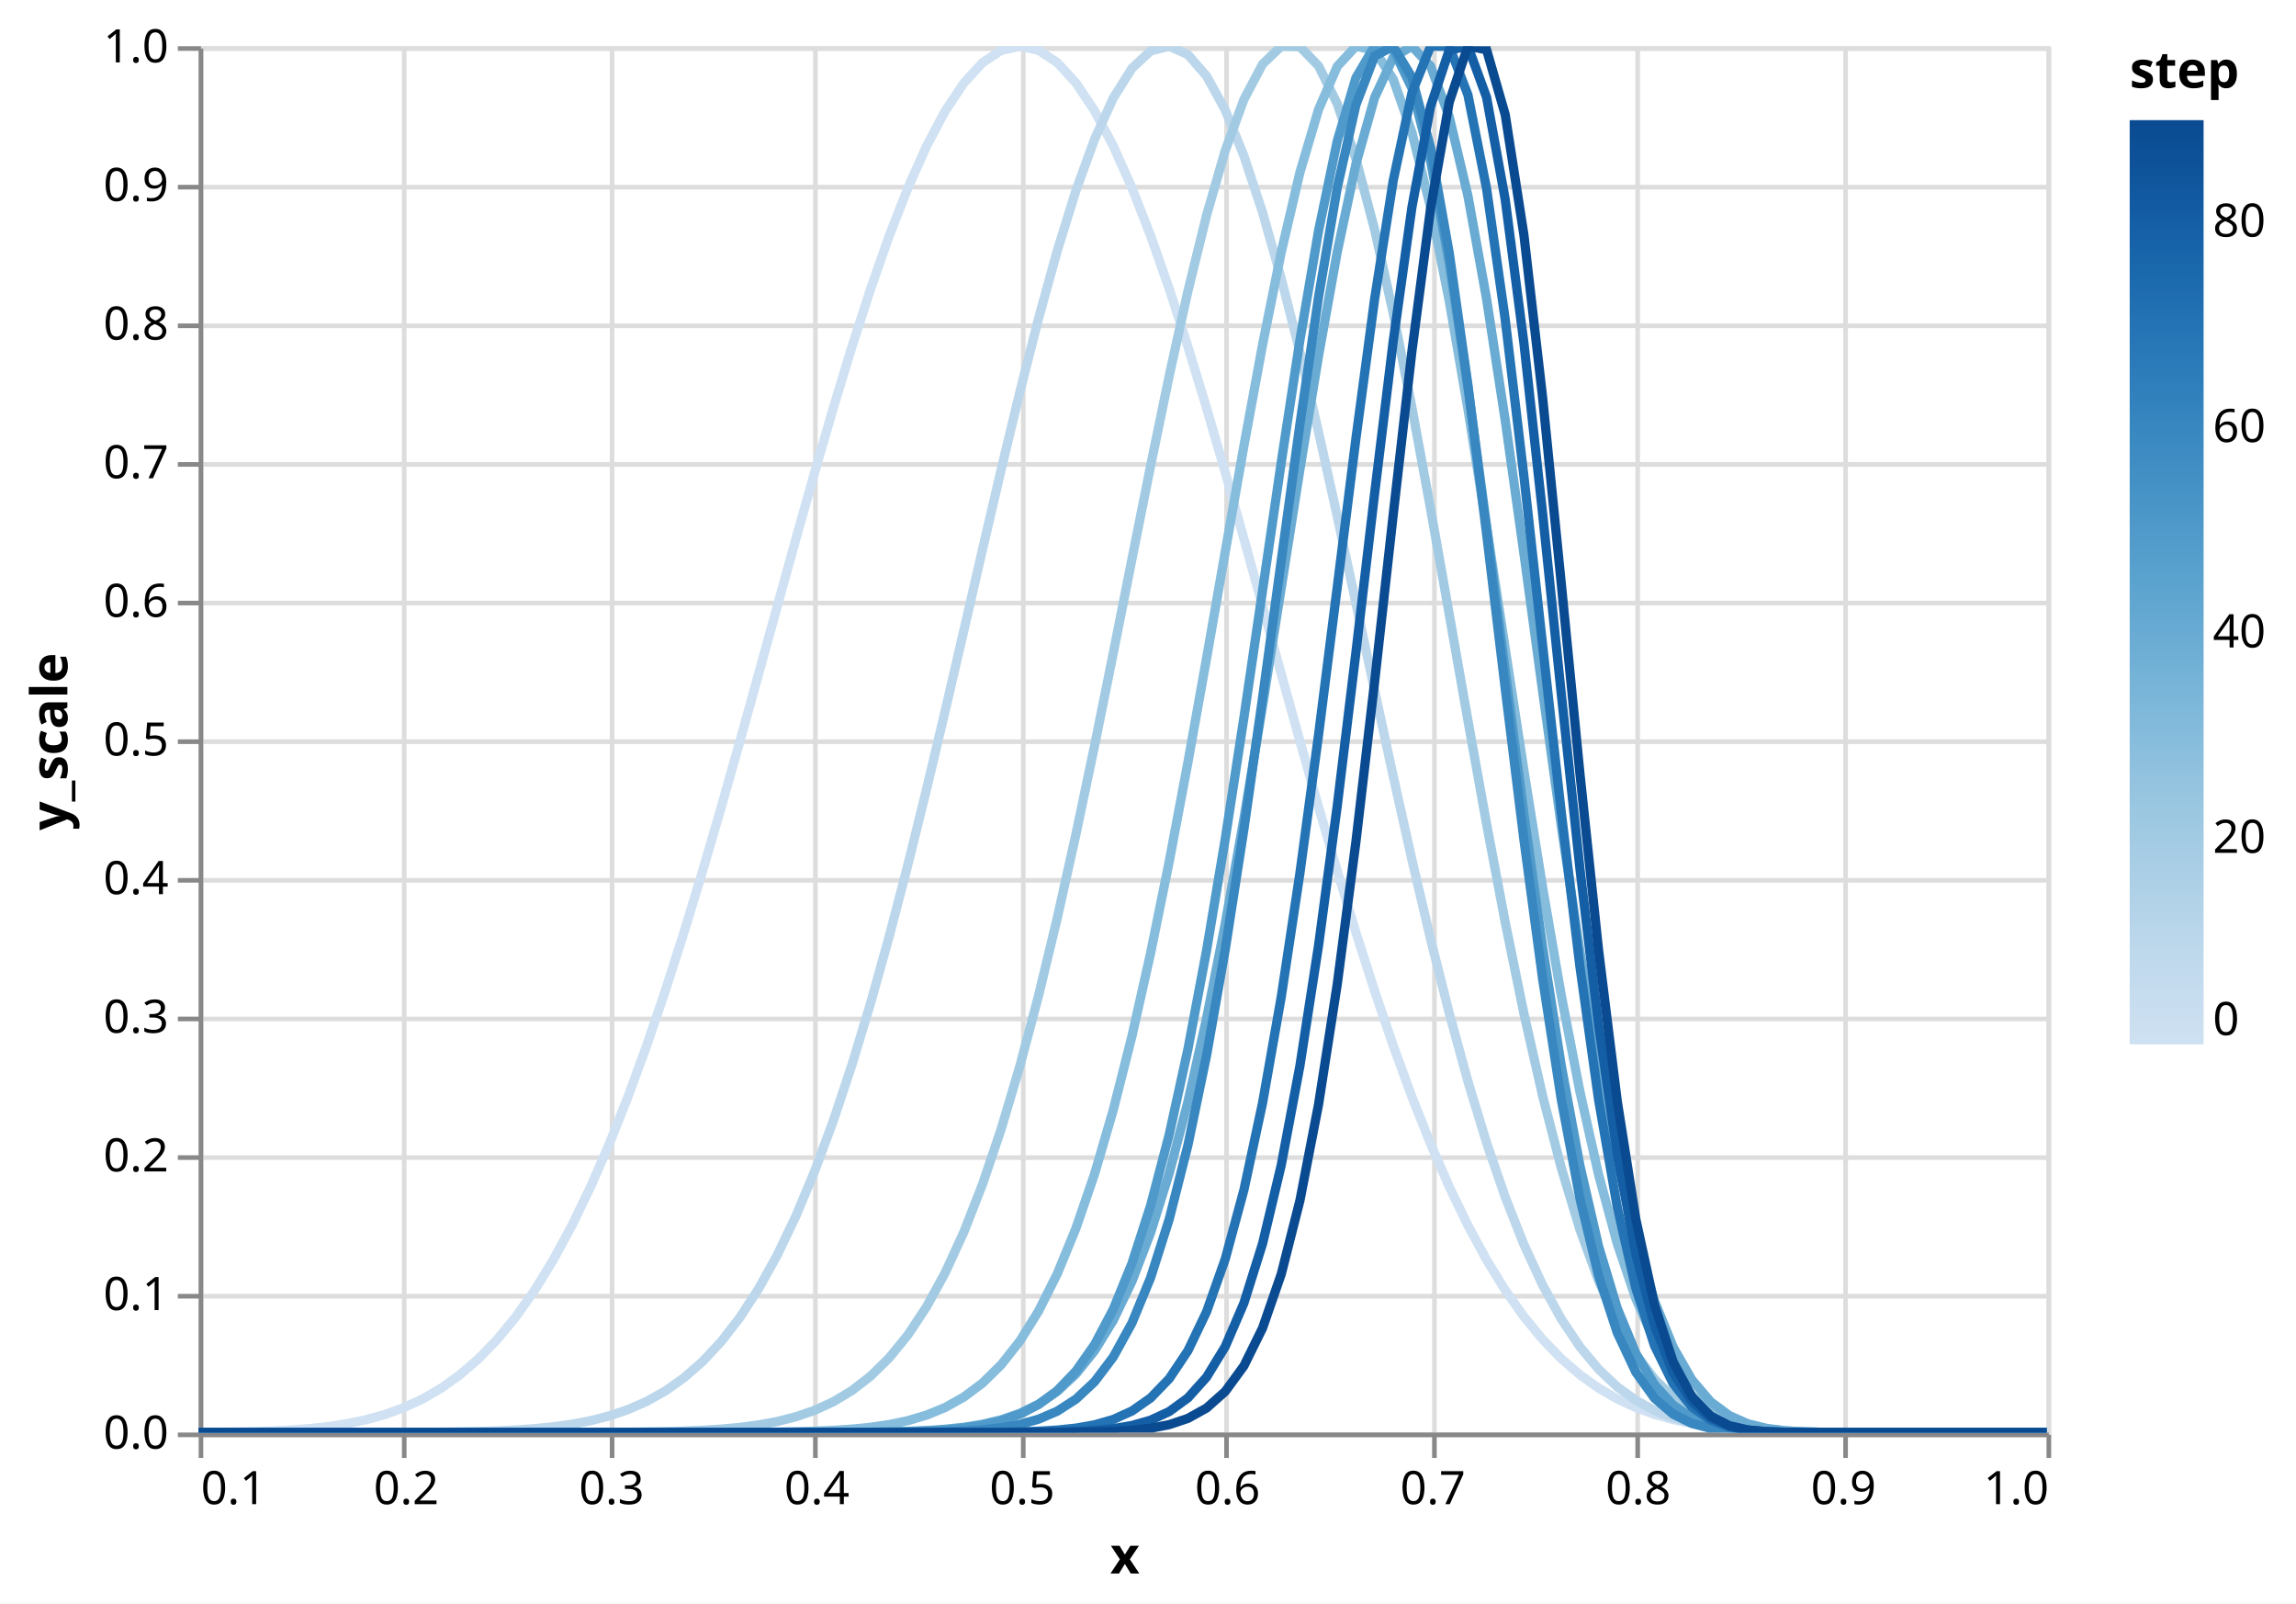
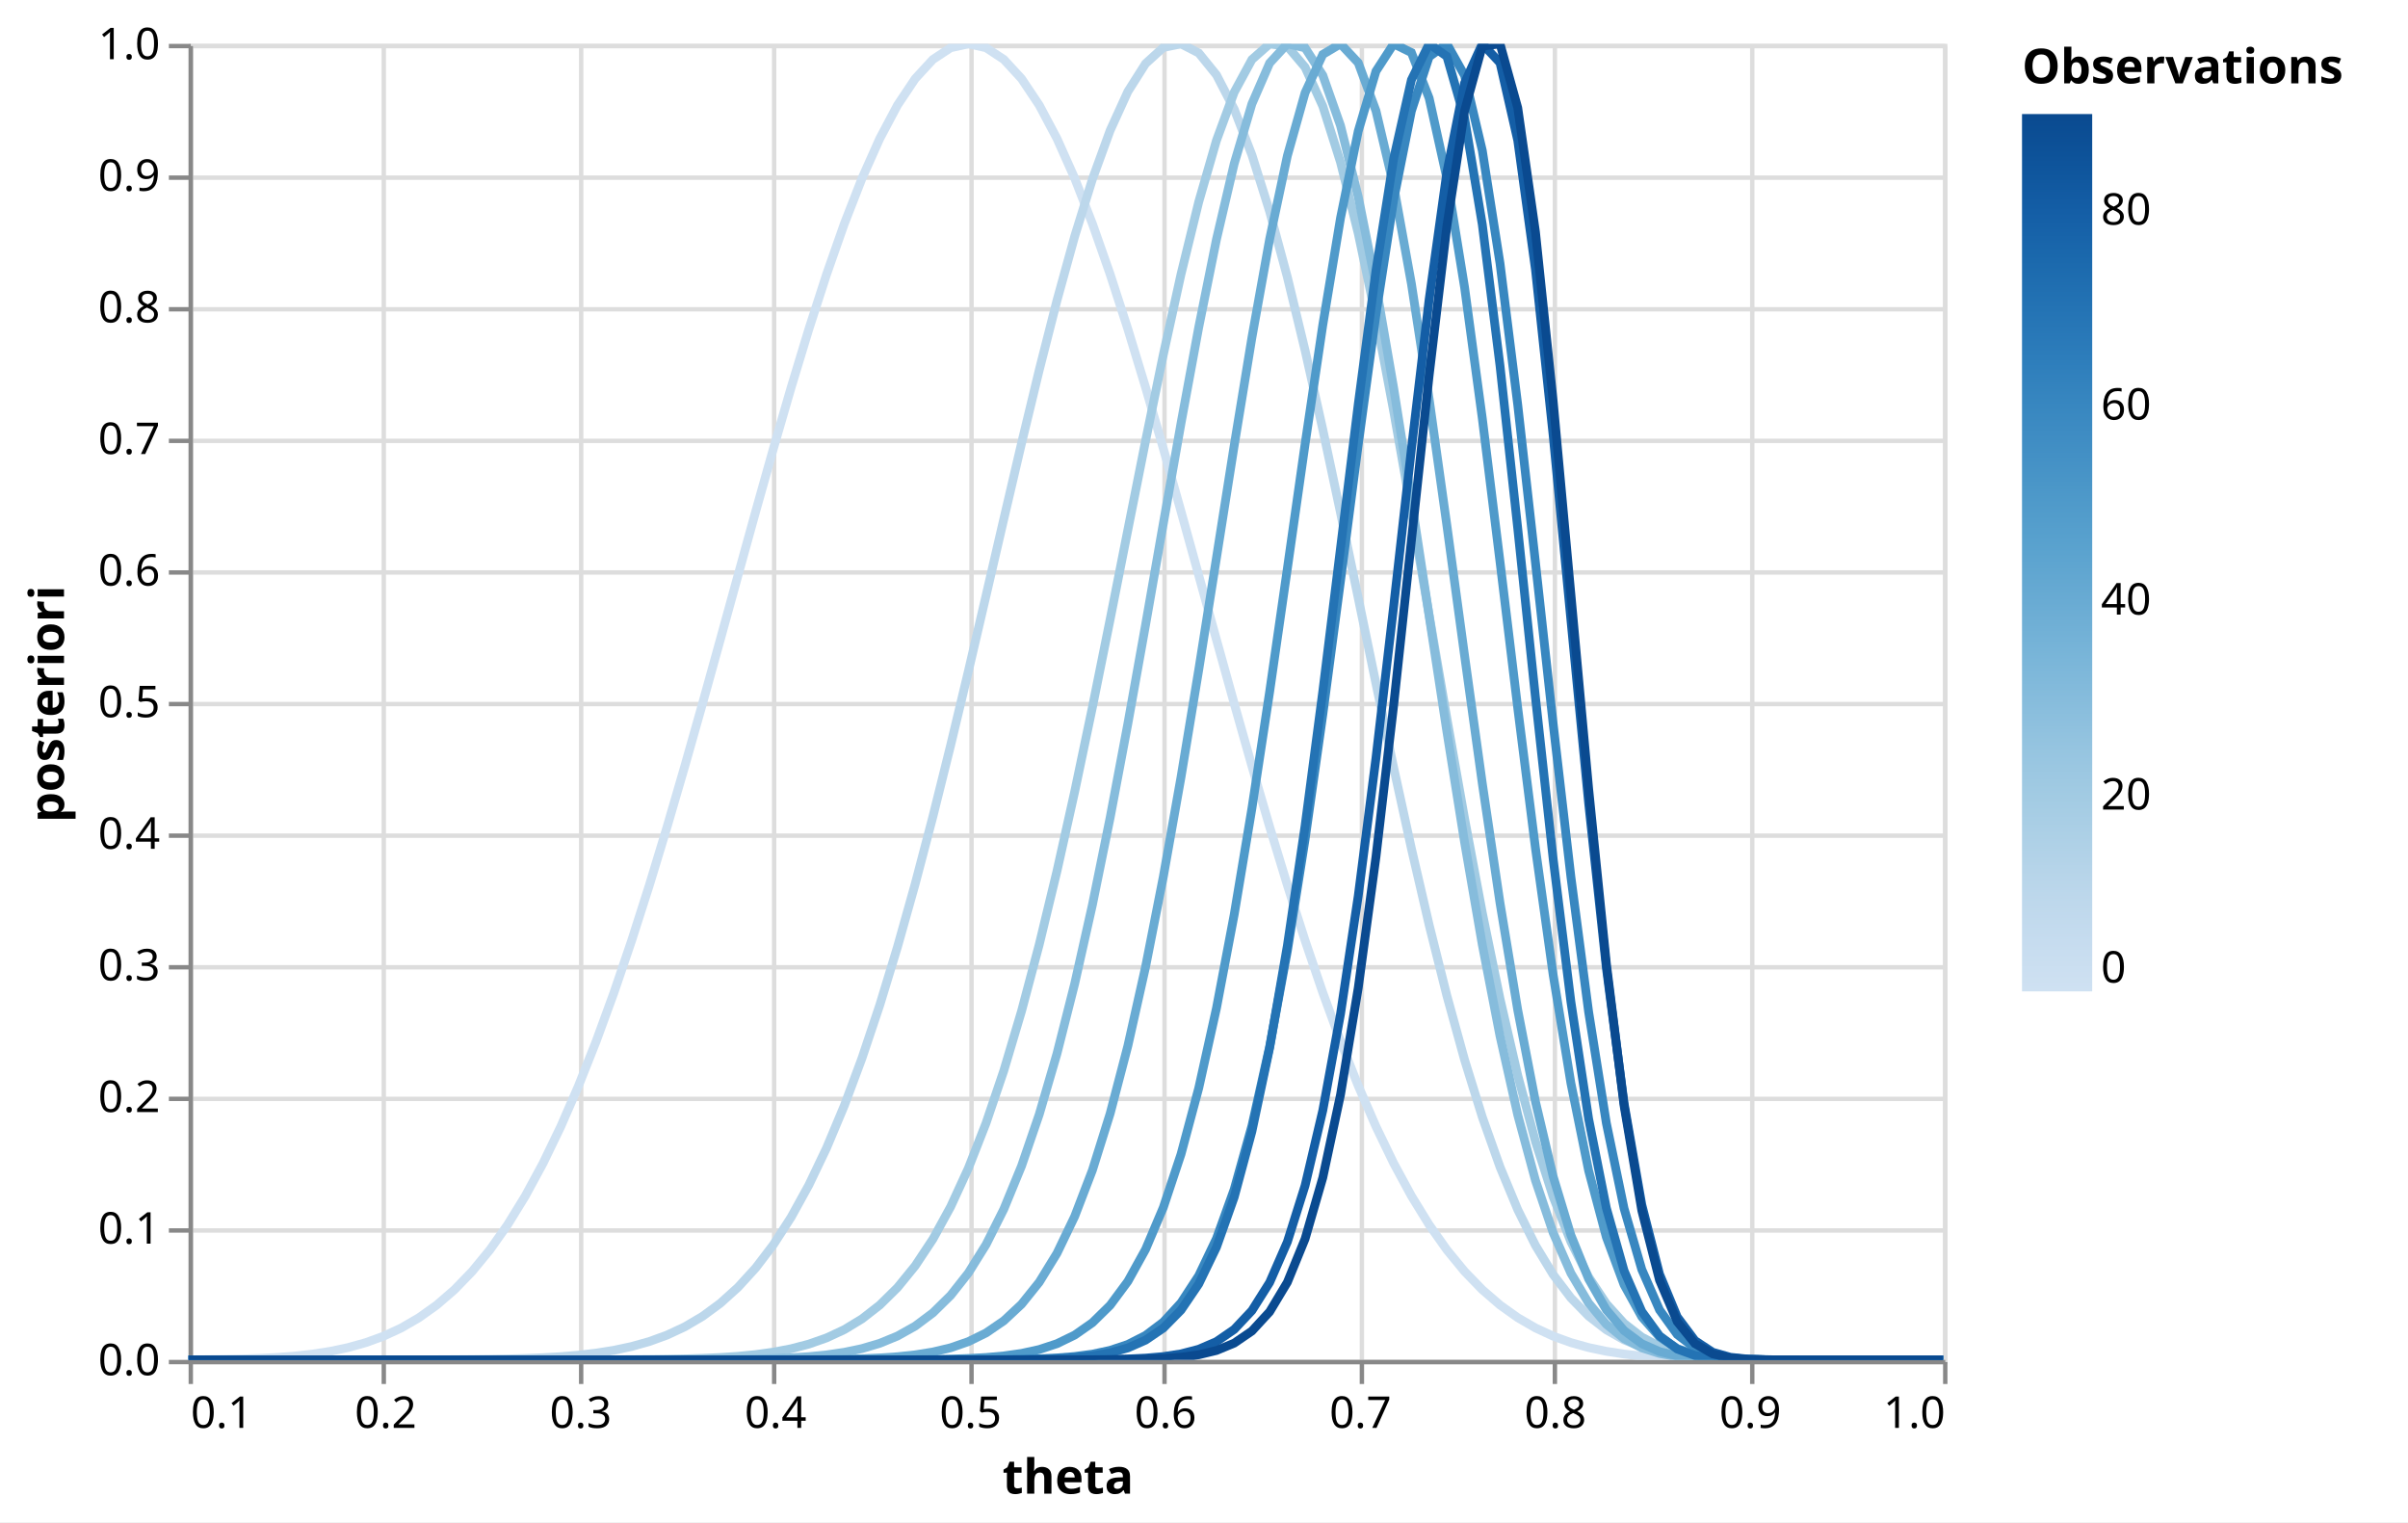
- <svg xmlns="http://www.w3.org/2000/svg" class="marks" width="497" height="347" viewBox="0 0 497 347" version="1.1">
-   <rect width="497" height="347" style="fill: white;" />
+ <svg xmlns="http://www.w3.org/2000/svg" class="marks" width="549" height="347" viewBox="0 0 549 347" version="1.1">
+   <rect width="549" height="347" style="fill: white;" />
  <defs>
    <linearGradient id="gradient_0" x1="0" x2="0" y1="1" y2="0">
      <stop offset="0" stop-color="rgb(207, 225, 242)" />
      <stop offset="0.056" stop-color="rgb(198, 220, 239)" />
      <stop offset="0.111" stop-color="rgb(188, 215, 235)" />
      <stop offset="0.167" stop-color="rgb(175, 209, 231)" />
      <stop offset="0.222" stop-color="rgb(162, 203, 227)" />
      <stop offset="0.278" stop-color="rgb(149, 196, 224)" />
      <stop offset="0.333" stop-color="rgb(134, 188, 220)" />
      <stop offset="0.389" stop-color="rgb(119, 180, 216)" />
      <stop offset="0.444" stop-color="rgb(105, 171, 211)" />
      <stop offset="0.5" stop-color="rgb(91, 163, 207)" />
      <stop offset="0.556" stop-color="rgb(79, 154, 202)" />
      <stop offset="0.611" stop-color="rgb(67, 144, 197)" />
      <stop offset="0.667" stop-color="rgb(56, 135, 192)" />
      <stop offset="0.722" stop-color="rgb(45, 125, 187)" />
      <stop offset="0.778" stop-color="rgb(36, 115, 180)" />
      <stop offset="0.833" stop-color="rgb(27, 105, 173)" />
      <stop offset="0.889" stop-color="rgb(20, 94, 166)" />
      <stop offset="0.944" stop-color="rgb(14, 84, 155)" />
      <stop offset="1" stop-color="rgb(10, 74, 144)" />
    </linearGradient>
    <clipPath id="clip1">
      <rect x="0" y="0" width="400" height="300" />
    </clipPath>
    <clipPath id="clip2">
      <rect x="0" y="0" width="400" height="300" />
    </clipPath>
    <clipPath id="clip3">
      <rect x="0" y="0" width="400" height="300" />
    </clipPath>
    <clipPath id="clip4">
      <rect x="0" y="0" width="400" height="300" />
    </clipPath>
    <clipPath id="clip5">
      <rect x="0" y="0" width="400" height="300" />
    </clipPath>
    <clipPath id="clip6">
      <rect x="0" y="0" width="400" height="300" />
    </clipPath>
    <clipPath id="clip7">
      <rect x="0" y="0" width="400" height="300" />
    </clipPath>
    <clipPath id="clip8">
      <rect x="0" y="0" width="400" height="300" />
    </clipPath>
    <clipPath id="clip9">
      <rect x="0" y="0" width="400" height="300" />
    </clipPath>
    <clipPath id="clip10">
      <rect x="0" y="0" width="400" height="300" />
    </clipPath>
  </defs>
  <g transform="translate(43,10)">
    <g class="mark-group role-frame root">
      <g transform="translate(0,0)">
        <path class="background" d="M0.5,0.5h400v300h-400Z" style="fill: none; stroke: #ddd;" />
        <g>
          <g class="mark-group role-axis">
            <g transform="translate(0.5,300.5)">
              <path class="background" d="M0,0h0v0h0Z" style="pointer-events: none; fill: none;" />
              <g>
                <g class="mark-rule role-axis-grid" style="pointer-events: none;">
                  <line transform="translate(0,-300)" x2="0" y2="300" style="fill: none; stroke: #ddd; stroke-width: 1; opacity: 1;" />
                  <line transform="translate(44,-300)" x2="0" y2="300" style="fill: none; stroke: #ddd; stroke-width: 1; opacity: 1;" />
                  <line transform="translate(89,-300)" x2="0" y2="300" style="fill: none; stroke: #ddd; stroke-width: 1; opacity: 1;" />
                  <line transform="translate(133,-300)" x2="0" y2="300" style="fill: none; stroke: #ddd; stroke-width: 1; opacity: 1;" />
                  <line transform="translate(178,-300)" x2="0" y2="300" style="fill: none; stroke: #ddd; stroke-width: 1; opacity: 1;" />
                  <line transform="translate(222,-300)" x2="0" y2="300" style="fill: none; stroke: #ddd; stroke-width: 1; opacity: 1;" />
                  <line transform="translate(267,-300)" x2="0" y2="300" style="fill: none; stroke: #ddd; stroke-width: 1; opacity: 1;" />
                  <line transform="translate(311,-300)" x2="0" y2="300" style="fill: none; stroke: #ddd; stroke-width: 1; opacity: 1;" />
                  <line transform="translate(356,-300)" x2="0" y2="300" style="fill: none; stroke: #ddd; stroke-width: 1; opacity: 1;" />
                  <line transform="translate(400,-300)" x2="0" y2="300" style="fill: none; stroke: #ddd; stroke-width: 1; opacity: 1;" />
                </g>
              </g>
              <path class="foreground" d="" style="pointer-events: none; display: none; fill: none;" />
            </g>
          </g>
          <g class="mark-group role-axis">
            <g transform="translate(0.5,0.5)">
              <path class="background" d="M0,0h0v0h0Z" style="pointer-events: none; fill: none;" />
              <g>
                <g class="mark-rule role-axis-grid" style="pointer-events: none;">
                  <line transform="translate(0,300)" x2="400" y2="0" style="fill: none; stroke: #ddd; stroke-width: 1; opacity: 1;" />
                  <line transform="translate(0,270)" x2="400" y2="0" style="fill: none; stroke: #ddd; stroke-width: 1; opacity: 1;" />
                  <line transform="translate(0,240)" x2="400" y2="0" style="fill: none; stroke: #ddd; stroke-width: 1; opacity: 1;" />
                  <line transform="translate(0,210)" x2="400" y2="0" style="fill: none; stroke: #ddd; stroke-width: 1; opacity: 1;" />
                  <line transform="translate(0,180)" x2="400" y2="0" style="fill: none; stroke: #ddd; stroke-width: 1; opacity: 1;" />
                  <line transform="translate(0,150)" x2="400" y2="0" style="fill: none; stroke: #ddd; stroke-width: 1; opacity: 1;" />
                  <line transform="translate(0,120)" x2="400" y2="0" style="fill: none; stroke: #ddd; stroke-width: 1; opacity: 1;" />
                  <line transform="translate(0,90)" x2="400" y2="0" style="fill: none; stroke: #ddd; stroke-width: 1; opacity: 1;" />
                  <line transform="translate(0,60)" x2="400" y2="0" style="fill: none; stroke: #ddd; stroke-width: 1; opacity: 1;" />
                  <line transform="translate(0,30)" x2="400" y2="0" style="fill: none; stroke: #ddd; stroke-width: 1; opacity: 1;" />
                  <line transform="translate(0,0)" x2="400" y2="0" style="fill: none; stroke: #ddd; stroke-width: 1; opacity: 1;" />
                </g>
              </g>
              <path class="foreground" d="" style="pointer-events: none; display: none; fill: none;" />
            </g>
          </g>
          <g class="mark-group role-axis">
            <g transform="translate(0.5,300.5)">
              <path class="background" d="M0,0h0v0h0Z" style="pointer-events: none; fill: none;" />
              <g>
                <g class="mark-rule role-axis-tick" style="pointer-events: none;">
                  <line transform="translate(0,0)" x2="0" y2="5" style="fill: none; stroke: #888; stroke-width: 1; opacity: 1;" />
                  <line transform="translate(44,0)" x2="0" y2="5" style="fill: none; stroke: #888; stroke-width: 1; opacity: 1;" />
                  <line transform="translate(89,0)" x2="0" y2="5" style="fill: none; stroke: #888; stroke-width: 1; opacity: 1;" />
                  <line transform="translate(133,0)" x2="0" y2="5" style="fill: none; stroke: #888; stroke-width: 1; opacity: 1;" />
                  <line transform="translate(178,0)" x2="0" y2="5" style="fill: none; stroke: #888; stroke-width: 1; opacity: 1;" />
                  <line transform="translate(222,0)" x2="0" y2="5" style="fill: none; stroke: #888; stroke-width: 1; opacity: 1;" />
                  <line transform="translate(267,0)" x2="0" y2="5" style="fill: none; stroke: #888; stroke-width: 1; opacity: 1;" />
                  <line transform="translate(311,0)" x2="0" y2="5" style="fill: none; stroke: #888; stroke-width: 1; opacity: 1;" />
                  <line transform="translate(356,0)" x2="0" y2="5" style="fill: none; stroke: #888; stroke-width: 1; opacity: 1;" />
                  <line transform="translate(400,0)" x2="0" y2="5" style="fill: none; stroke: #888; stroke-width: 1; opacity: 1;" />
                </g>
                <g class="mark-text role-axis-label" style="pointer-events: none;">
                  <text text-anchor="start" transform="translate(0,15)" style="font-family: sans-serif; font-size: 10px; fill: #000; opacity: 1;">0.1</text>
                  <text text-anchor="middle" transform="translate(44.44444,15)" style="font-family: sans-serif; font-size: 10px; fill: #000; opacity: 1;">0.2</text>
                  <text text-anchor="middle" transform="translate(88.88889,15)" style="font-family: sans-serif; font-size: 10px; fill: #000; opacity: 1;">0.3</text>
                  <text text-anchor="middle" transform="translate(133.3333,15)" style="font-family: sans-serif; font-size: 10px; fill: #000; opacity: 1;">0.4</text>
                  <text text-anchor="middle" transform="translate(177.7778,15)" style="font-family: sans-serif; font-size: 10px; fill: #000; opacity: 1;">0.5</text>
                  <text text-anchor="middle" transform="translate(222.2222,15)" style="font-family: sans-serif; font-size: 10px; fill: #000; opacity: 1;">0.6</text>
                  <text text-anchor="middle" transform="translate(266.6667,15)" style="font-family: sans-serif; font-size: 10px; fill: #000; opacity: 1;">0.7</text>
                  <text text-anchor="middle" transform="translate(311.1111,15)" style="font-family: sans-serif; font-size: 10px; fill: #000; opacity: 1;">0.8</text>
                  <text text-anchor="middle" transform="translate(355.5556,15)" style="font-family: sans-serif; font-size: 10px; fill: #000; opacity: 1;">0.9</text>
                  <text text-anchor="end" transform="translate(400,15)" style="font-family: sans-serif; font-size: 10px; fill: #000; opacity: 1;">1.0</text>
                </g>
                <g class="mark-rule role-axis-domain" style="pointer-events: none;">
                  <line transform="translate(0,0)" x2="400" y2="0" style="fill: none; stroke: #888; stroke-width: 1; opacity: 1;" />
                </g>
                <g class="mark-text role-axis-title" style="pointer-events: none;">
-                   <text text-anchor="middle" transform="translate(200,30)" style="font-family: sans-serif; font-size: 11px; font-weight: bold; fill: #000; opacity: 1;">x</text>
+                   <text text-anchor="middle" transform="translate(200,30)" style="font-family: sans-serif; font-size: 11px; font-weight: bold; fill: #000; opacity: 1;">theta</text>
                </g>
              </g>
              <path class="foreground" d="" style="pointer-events: none; display: none; fill: none;" />
            </g>
          </g>
          <g class="mark-group role-axis">
            <g transform="translate(0.5,0.5)">
              <path class="background" d="M0,0h0v0h0Z" style="pointer-events: none; fill: none;" />
              <g>
                <g class="mark-rule role-axis-tick" style="pointer-events: none;">
                  <line transform="translate(0,300)" x2="-5" y2="0" style="fill: none; stroke: #888; stroke-width: 1; opacity: 1;" />
                  <line transform="translate(0,270)" x2="-5" y2="0" style="fill: none; stroke: #888; stroke-width: 1; opacity: 1;" />
                  <line transform="translate(0,240)" x2="-5" y2="0" style="fill: none; stroke: #888; stroke-width: 1; opacity: 1;" />
                  <line transform="translate(0,210)" x2="-5" y2="0" style="fill: none; stroke: #888; stroke-width: 1; opacity: 1;" />
                  <line transform="translate(0,180)" x2="-5" y2="0" style="fill: none; stroke: #888; stroke-width: 1; opacity: 1;" />
                  <line transform="translate(0,150)" x2="-5" y2="0" style="fill: none; stroke: #888; stroke-width: 1; opacity: 1;" />
                  <line transform="translate(0,120)" x2="-5" y2="0" style="fill: none; stroke: #888; stroke-width: 1; opacity: 1;" />
                  <line transform="translate(0,90)" x2="-5" y2="0" style="fill: none; stroke: #888; stroke-width: 1; opacity: 1;" />
                  <line transform="translate(0,60)" x2="-5" y2="0" style="fill: none; stroke: #888; stroke-width: 1; opacity: 1;" />
                  <line transform="translate(0,30)" x2="-5" y2="0" style="fill: none; stroke: #888; stroke-width: 1; opacity: 1;" />
                  <line transform="translate(0,0)" x2="-5" y2="0" style="fill: none; stroke: #888; stroke-width: 1; opacity: 1;" />
                </g>
                <g class="mark-text role-axis-label" style="pointer-events: none;">
                  <text text-anchor="end" transform="translate(-7,303)" style="font-family: sans-serif; font-size: 10px; fill: #000; opacity: 1;">0.0</text>
                  <text text-anchor="end" transform="translate(-7,273)" style="font-family: sans-serif; font-size: 10px; fill: #000; opacity: 1;">0.1</text>
                  <text text-anchor="end" transform="translate(-7,243)" style="font-family: sans-serif; font-size: 10px; fill: #000; opacity: 1;">0.2</text>
                  <text text-anchor="end" transform="translate(-7,213)" style="font-family: sans-serif; font-size: 10px; fill: #000; opacity: 1;">0.3</text>
                  <text text-anchor="end" transform="translate(-7,183)" style="font-family: sans-serif; font-size: 10px; fill: #000; opacity: 1;">0.4</text>
                  <text text-anchor="end" transform="translate(-7,153)" style="font-family: sans-serif; font-size: 10px; fill: #000; opacity: 1;">0.5</text>
                  <text text-anchor="end" transform="translate(-7,123)" style="font-family: sans-serif; font-size: 10px; fill: #000; opacity: 1;">0.6</text>
                  <text text-anchor="end" transform="translate(-7,93)" style="font-family: sans-serif; font-size: 10px; fill: #000; opacity: 1;">0.7</text>
                  <text text-anchor="end" transform="translate(-7,63)" style="font-family: sans-serif; font-size: 10px; fill: #000; opacity: 1;">0.8</text>
                  <text text-anchor="end" transform="translate(-7,33)" style="font-family: sans-serif; font-size: 10px; fill: #000; opacity: 1;">0.9</text>
                  <text text-anchor="end" transform="translate(-7,3)" style="font-family: sans-serif; font-size: 10px; fill: #000; opacity: 1;">1.0</text>
                </g>
                <g class="mark-rule role-axis-domain" style="pointer-events: none;">
                  <line transform="translate(0,300)" x2="0" y2="-300" style="fill: none; stroke: #888; stroke-width: 1; opacity: 1;" />
                </g>
                <g class="mark-text role-axis-title" style="pointer-events: none;">
-                   <text text-anchor="middle" transform="translate(-26.91667,150) rotate(-90) translate(0,-2)" style="font-family: sans-serif; font-size: 11px; font-weight: bold; fill: #000; opacity: 1;">y_scale</text>
+                   <text text-anchor="middle" transform="translate(-26.90909,150) rotate(-90) translate(0,-2)" style="font-family: sans-serif; font-size: 11px; font-weight: bold; fill: #000; opacity: 1;">posteriori</text>
                </g>
              </g>
              <path class="foreground" d="" style="pointer-events: none; display: none; fill: none;" />
            </g>
          </g>
          <g class="mark-group role-scope pathgroup">
            <g transform="translate(0,0)">
              <path class="background" d="M0,0h400v300h-400Z" style="fill: none;" />
              <g>
                <g class="mark-line role-mark marks" clip-path="url(#clip1)">
                  <path d="M0,299.97L4.04,299.939L8.081,299.886L12.121,299.798L16.162,299.657L20.202,299.443L24.242,299.127L28.283,298.675L32.323,298.047L36.364,297.194L40.404,296.064L44.444,294.596L48.485,292.725L52.525,290.384L56.566,287.502L60.606,284.009L64.646,279.836L68.687,274.919L72.727,269.201L76.768,262.633L80.808,255.178L84.848,246.814L88.889,237.535L92.929,227.352L96.97,216.294L101.01,204.413L105.051,191.778L109.091,178.483L113.131,164.637L117.172,150.371L121.212,135.832L125.253,121.18L129.293,106.589L133.333,92.24L137.374,78.32L141.414,65.019L145.455,52.521L149.495,41.006L153.535,30.644L157.576,21.59L161.616,13.983L165.657,7.938L169.697,3.551L173.737,0.891L177.778,0L181.818,0.891L185.859,3.551L189.899,7.938L193.939,13.983L197.98,21.59L202.02,30.644L206.061,41.006L210.101,52.521L214.141,65.019L218.182,78.32L222.222,92.24L226.263,106.589L230.303,121.18L234.343,135.832L238.384,150.371L242.424,164.637L246.465,178.483L250.505,191.778L254.545,204.413L258.586,216.294L262.626,227.352L266.667,237.535L270.707,246.814L274.747,255.178L278.788,262.633L282.828,269.201L286.869,274.919L290.909,279.836L294.949,284.009L298.99,287.502L303.03,290.384L307.071,292.725L311.111,294.596L315.152,296.064L319.192,297.194L323.232,298.047L327.273,298.675L331.313,299.127L335.354,299.443L339.394,299.657L343.434,299.798L347.475,299.886L351.515,299.939L355.556,299.97L359.596,299.986L363.636,299.994L367.677,299.998L371.717,299.999L375.758,300L379.798,300L383.838,300L387.879,300L391.919,300L395.96,300L400,300" style="fill: none; stroke: rgb(207, 225, 242); stroke-width: 2;" />
                </g>
              </g>
              <path class="foreground" d="" style="display: none; fill: none;" />
            </g>
            <g transform="translate(0,0)">
              <path class="background" d="M0,0h400v300h-400Z" style="fill: none;" />
              <g>
                <g class="mark-line role-mark marks" clip-path="url(#clip2)">
-                   <path d="M0,300L4.04,300L8.081,300L12.121,300L16.162,300L20.202,300L24.242,299.999L28.283,299.998L32.323,299.996L36.364,299.992L40.404,299.985L44.444,299.973L48.485,299.952L52.525,299.917L56.566,299.861L60.606,299.774L64.646,299.643L68.687,299.447L72.727,299.163L76.768,298.76L80.808,298.198L84.848,297.429L88.889,296.397L92.929,295.035L96.97,293.265L101.01,291.003L105.051,288.153L109.091,284.618L113.131,280.292L117.172,275.075L121.212,268.866L125.253,261.577L129.293,253.13L133.333,243.471L137.374,232.569L141.414,220.424L145.455,207.071L149.495,192.587L153.535,177.088L157.576,160.738L161.616,143.741L165.657,126.345L169.697,108.834L173.737,91.525L177.778,74.756L181.818,58.881L185.859,44.256L189.899,31.227L193.939,20.12L197.98,11.226L202.02,4.792L206.061,1.008L210.101,0L214.141,1.825L218.182,6.464L222.222,13.824L226.263,23.741L230.303,35.983L234.343,50.259L238.384,66.231L242.424,83.525L246.465,101.746L250.505,120.492L254.545,139.367L258.586,157.998L262.626,176.045L266.667,193.213L270.707,209.257L274.747,223.99L278.788,237.282L282.828,249.063L286.869,259.317L290.909,268.076L294.949,275.416L298.99,281.444L303.03,286.291L307.071,290.102L311.111,293.029L315.152,295.221L319.192,296.818L323.232,297.948L327.273,298.722L331.313,299.235L335.354,299.561L339.394,299.761L343.434,299.876L347.475,299.94L351.515,299.973L355.556,299.989L359.596,299.996L363.636,299.999L367.677,300L371.717,300L375.758,300L379.798,300L383.838,300L387.879,300L391.919,300L395.96,300L400,300" style="fill: none; stroke: rgb(188, 215, 235); stroke-width: 2;" />
+                   <path d="M0,300L4.04,300L8.081,300L12.121,300L16.162,300L20.202,300L24.242,300L28.283,300L32.323,299.999L36.364,299.999L40.404,299.998L44.444,299.995L48.485,299.991L52.525,299.984L56.566,299.972L60.606,299.951L64.646,299.919L68.687,299.868L72.727,299.791L76.768,299.676L80.808,299.507L84.848,299.265L88.889,298.924L92.929,298.452L96.97,297.81L101.01,296.949L105.051,295.815L109.091,294.342L113.131,292.455L117.172,290.074L121.212,287.107L125.253,283.46L129.293,279.036L133.333,273.735L137.374,267.465L141.414,260.138L145.455,251.682L149.495,242.043L153.535,231.189L157.576,219.118L161.616,205.863L165.657,191.492L169.697,176.118L173.737,159.893L177.778,143.017L181.818,125.729L185.859,108.308L189.899,91.066L193.939,74.341L197.98,58.488L202.02,43.87L206.061,30.841L210.101,19.739L214.141,10.871L218.182,4.497L222.222,0.827L226.263,0L230.303,2.086L234.343,7.077L238.384,14.883L242.424,25.338L246.465,38.201L250.505,53.166L254.545,69.875L258.586,87.926L262.626,106.894L266.667,126.343L270.707,145.846L274.747,164.999L278.788,183.437L282.828,200.844L286.869,216.963L290.909,231.605L294.949,244.646L298.99,256.03L303.03,265.763L307.071,273.907L311.111,280.566L315.152,285.883L319.192,290.02L323.232,293.15L327.273,295.449L331.313,297.084L335.354,298.204L339.394,298.943L343.434,299.409L347.475,299.688L351.515,299.846L355.556,299.93L359.596,299.971L363.636,299.989L367.677,299.996L371.717,299.999L375.758,300L379.798,300L383.838,300L387.879,300L391.919,300L395.96,300L400,300" style="fill: none; stroke: rgb(188, 215, 235); stroke-width: 2;" />
                </g>
              </g>
              <path class="foreground" d="" style="display: none; fill: none;" />
            </g>
            <g transform="translate(0,0)">
              <path class="background" d="M0,0h400v300h-400Z" style="fill: none;" />
              <g>
                <g class="mark-line role-mark marks" clip-path="url(#clip3)">
-                   <path d="M0,300L4.04,300L8.081,300L12.121,300L16.162,300L20.202,300L24.242,300L28.283,300L32.323,300L36.364,300L40.404,300L44.444,300L48.485,300L52.525,300L56.566,300L60.606,300L64.646,299.999L68.687,299.998L72.727,299.996L76.768,299.993L80.808,299.987L84.848,299.976L88.889,299.958L92.929,299.929L96.97,299.881L101.01,299.807L105.051,299.692L109.091,299.518L113.131,299.261L117.172,298.887L121.212,298.354L125.253,297.607L129.293,296.58L133.333,295.189L137.374,293.337L141.414,290.912L145.455,287.785L149.495,283.818L153.535,278.861L157.576,272.763L161.616,265.376L165.657,256.565L169.697,246.218L173.737,234.257L177.778,220.649L181.818,205.421L185.859,188.666L189.899,170.554L193.939,151.338L197.98,131.353L202.02,111.014L206.061,90.807L210.101,71.276L214.141,52.999L218.182,36.57L222.222,22.565L226.263,11.515L230.303,3.876L234.343,0L238.384,0.11L242.424,4.285L246.465,12.446L250.505,24.36L254.545,39.645L258.586,57.79L262.626,78.18L266.667,100.133L270.707,122.932L274.747,145.871L278.788,168.288L282.828,189.597L286.869,209.319L290.909,227.099L294.949,242.707L298.99,256.048L303.03,267.138L307.071,276.099L311.111,283.124L315.152,288.46L319.192,292.379L323.232,295.155L327.273,297.045L331.313,298.28L335.354,299.048L339.394,299.503L343.434,299.757L347.475,299.889L351.515,299.954L355.556,299.983L359.596,299.994L363.636,299.998L367.677,300L371.717,300L375.758,300L379.798,300L383.838,300L387.879,300L391.919,300L395.96,300L400,300" style="fill: none; stroke: rgb(162, 203, 227); stroke-width: 2;" />
+                   <path d="M0,300L4.04,300L8.081,300L12.121,300L16.162,300L20.202,300L24.242,300L28.283,300L32.323,300L36.364,300L40.404,300L44.444,300L48.485,300L52.525,300L56.566,300L60.606,300L64.646,300L68.687,300L72.727,299.999L76.768,299.999L80.808,299.997L84.848,299.995L88.889,299.99L92.929,299.982L96.97,299.97L101.01,299.948L105.051,299.914L109.091,299.86L113.131,299.776L117.172,299.65L121.212,299.461L125.253,299.186L129.293,298.791L133.333,298.234L137.374,297.46L141.414,296.403L145.455,294.982L149.495,293.102L153.535,290.65L157.576,287.502L161.616,283.52L165.657,278.558L169.697,272.465L173.737,265.093L177.778,256.308L181.818,245.994L185.859,234.07L189.899,220.5L193.939,205.303L197.98,188.567L202.02,170.456L206.061,151.218L210.101,131.186L214.141,110.777L218.182,90.483L222.222,70.858L226.263,52.496L230.303,36.011L234.343,22.003L238.384,11.03L242.424,3.571L246.465,0L250.505,0.556L254.545,5.322L258.586,14.216L262.626,26.984L266.667,43.214L270.707,62.351L274.747,83.727L278.788,106.604L282.828,130.206L286.869,153.775L290.909,176.603L294.949,198.08L298.99,217.716L303.03,235.162L307.071,250.219L311.111,262.831L315.152,273.071L319.192,281.117L323.232,287.222L327.273,291.685L331.313,294.818L335.354,296.921L339.394,298.267L343.434,299.082L347.475,299.546L351.515,299.793L355.556,299.914L359.596,299.968L363.636,299.99L367.677,299.997L371.717,299.999L375.758,300L379.798,300L383.838,300L387.879,300L391.919,300L395.96,300L400,300" style="fill: none; stroke: rgb(162, 203, 227); stroke-width: 2;" />
                </g>
              </g>
              <path class="foreground" d="" style="display: none; fill: none;" />
            </g>
            <g transform="translate(0,0)">
              <path class="background" d="M0,0h400v300h-400Z" style="fill: none;" />
              <g>
                <g class="mark-line role-mark marks" clip-path="url(#clip4)">
                  <path d="M0,300L4.04,300L8.081,300L12.121,300L16.162,300L20.202,300L24.242,300L28.283,300L32.323,300L36.364,300L40.404,300L44.444,300L48.485,300L52.525,300L56.566,300L60.606,300L64.646,300L68.687,300L72.727,300L76.768,300L80.808,300L84.848,300L88.889,300L92.929,299.999L96.97,299.999L101.01,299.997L105.051,299.994L109.091,299.989L113.131,299.98L117.172,299.965L121.212,299.938L125.253,299.894L129.293,299.823L133.333,299.71L137.374,299.533L141.414,299.264L145.455,298.862L149.495,298.272L153.535,297.423L157.576,296.224L161.616,294.562L165.657,292.3L169.697,289.275L173.737,285.305L177.778,280.186L181.818,273.705L185.859,265.646L189.899,255.811L193.939,244.031L197.98,230.189L202.02,214.246L206.061,196.258L210.101,176.398L214.141,154.974L218.182,132.433L222.222,109.361L226.263,86.474L230.303,64.584L234.343,44.568L238.384,27.316L242.424,13.673L246.465,4.376L250.505,0L254.545,0.899L258.586,7.173L262.626,18.642L266.667,34.852L270.707,55.1L274.747,78.478L278.788,103.943L282.828,130.39L286.869,156.737L290.909,182L294.949,205.36L298.99,226.208L303.03,244.167L307.071,259.091L311.111,271.042L315.152,280.251L319.192,287.064L323.232,291.891L327.273,295.157L331.313,297.257L335.354,298.536L339.394,299.269L343.434,299.661L347.475,299.856L351.515,299.944L355.556,299.981L359.596,299.994L363.636,299.999L367.677,300L371.717,300L375.758,300L379.798,300L383.838,300L387.879,300L391.919,300L395.96,300L400,300" style="fill: none; stroke: rgb(134, 188, 220); stroke-width: 2;" />
                </g>
              </g>
              <path class="foreground" d="" style="display: none; fill: none;" />
            </g>
            <g transform="translate(0,0)">
              <path class="background" d="M0,0h400v300h-400Z" style="fill: none;" />
              <g>
                <g class="mark-line role-mark marks" clip-path="url(#clip5)">
                  <path d="M0,300L4.04,300L8.081,300L12.121,300L16.162,300L20.202,300L24.242,300L28.283,300L32.323,300L36.364,300L40.404,300L44.444,300L48.485,300L52.525,300L56.566,300L60.606,300L64.646,300L68.687,300L72.727,300L76.768,300L80.808,300L84.848,300L88.889,300L92.929,300L96.97,300L101.01,300L105.051,300L109.091,300L113.131,300L117.172,299.999L121.212,299.998L125.253,299.996L129.293,299.992L133.333,299.985L137.374,299.973L141.414,299.95L145.455,299.911L149.495,299.845L153.535,299.736L157.576,299.56L161.616,299.282L165.657,298.852L169.697,298.202L173.737,297.239L177.778,295.841L181.818,293.854L185.859,291.089L189.899,287.319L193.939,282.287L197.98,275.708L202.02,267.29L206.061,256.752L210.101,243.851L214.141,228.419L218.182,210.398L222.222,189.881L226.263,167.144L230.303,142.674L234.343,117.177L238.384,91.571L242.424,66.947L246.465,44.517L250.505,25.525L254.545,11.151L258.586,2.4L262.626,0L266.667,4.31L270.707,15.265L274.747,32.36L278.788,54.677L282.828,80.961L286.869,109.736L290.909,139.443L294.949,168.584L298.99,195.856L303.03,220.256L307.071,241.139L311.111,258.229L315.152,271.588L319.192,281.541L323.232,288.593L327.273,293.326L331.313,296.324L335.354,298.107L339.394,299.095L343.434,299.603L347.475,299.842L351.515,299.943L355.556,299.982L359.596,299.995L363.636,299.999L367.677,300L371.717,300L375.758,300L379.798,300L383.838,300L387.879,300L391.919,300L395.96,300L400,300" style="fill: none; stroke: rgb(105, 171, 211); stroke-width: 2;" />
                </g>
              </g>
              <path class="foreground" d="" style="display: none; fill: none;" />
            </g>
            <g transform="translate(0,0)">
              <path class="background" d="M0,0h400v300h-400Z" style="fill: none;" />
              <g>
                <g class="mark-line role-mark marks" clip-path="url(#clip6)">
-                   <path d="M0,300L4.04,300L8.081,300L12.121,300L16.162,300L20.202,300L24.242,300L28.283,300L32.323,300L36.364,300L40.404,300L44.444,300L48.485,300L52.525,300L56.566,300L60.606,300L64.646,300L68.687,300L72.727,300L76.768,300L80.808,300L84.848,300L88.889,300L92.929,300L96.97,300L101.01,300L105.051,300L109.091,300L113.131,300L117.172,300L121.212,299.999L125.253,299.998L129.293,299.996L133.333,299.992L137.374,299.985L141.414,299.97L145.455,299.943L149.495,299.894L153.535,299.809L157.576,299.664L161.616,299.424L165.657,299.033L169.697,298.416L173.737,297.465L177.778,296.033L181.818,293.931L185.859,290.919L189.899,286.709L193.939,280.965L197.98,273.325L202.02,263.416L206.061,250.894L210.101,235.49L214.141,217.061L218.182,195.649L222.222,171.534L226.263,145.277L230.303,117.736L234.343,90.053L238.384,63.606L242.424,39.917L246.465,20.526L250.505,6.845L254.545,0L258.586,0.689L262.626,9.083L266.667,24.775L270.707,46.803L274.747,73.739L278.788,103.838L282.828,135.232L286.869,166.118L290.909,194.949L294.949,220.555L298.99,242.223L303.03,259.693L307.071,273.103L311.111,282.888L315.152,289.659L319.192,294.09L323.232,296.821L327.273,298.4L331.313,299.252L335.354,299.678L339.394,299.873L343.434,299.955L347.475,299.986L351.515,299.996L355.556,299.999L359.596,300L363.636,300L367.677,300L371.717,300L375.758,300L379.798,300L383.838,300L387.879,300L391.919,300L395.96,300L400,300" style="fill: none; stroke: rgb(79, 154, 202); stroke-width: 2;" />
+                   <path d="M0,300L4.04,300L8.081,300L12.121,300L16.162,300L20.202,300L24.242,300L28.283,300L32.323,300L36.364,300L40.404,300L44.444,300L48.485,300L52.525,300L56.566,300L60.606,300L64.646,300L68.687,300L72.727,300L76.768,300L80.808,300L84.848,300L88.889,300L92.929,300L96.97,300L101.01,300L105.051,300L109.091,300L113.131,300L117.172,300L121.212,300L125.253,300L129.293,300L133.333,300L137.374,300L141.414,299.999L145.455,299.998L149.495,299.996L153.535,299.992L157.576,299.984L161.616,299.97L165.657,299.944L169.697,299.898L173.737,299.818L177.778,299.682L181.818,299.458L185.859,299.095L189.899,298.522L193.939,297.639L197.98,296.307L202.02,294.345L206.061,291.522L210.101,287.553L214.141,282.105L218.182,274.805L222.222,265.264L226.263,253.109L230.303,238.028L234.343,219.828L238.384,198.5L242.424,174.279L246.465,147.699L250.505,119.626L254.545,91.251L258.586,64.052L262.626,39.692L266.667,19.888L270.707,6.23L274.747,0L278.788,1.987L282.828,12.36L286.869,30.597L290.909,55.511L294.949,85.365L298.99,118.068L303.03,151.42L307.071,183.374L311.111,212.259L315.152,236.934L319.192,256.851L323.232,272.019L327.273,282.888L331.313,290.189L335.354,294.763L339.394,297.419L343.434,298.838L347.475,299.528L351.515,299.829L355.556,299.946L359.596,299.986L363.636,299.997L367.677,299.999L371.717,300L375.758,300L379.798,300L383.838,300L387.879,300L391.919,300L395.96,300L400,300" style="fill: none; stroke: rgb(79, 154, 202); stroke-width: 2;" />
                </g>
              </g>
              <path class="foreground" d="" style="display: none; fill: none;" />
            </g>
            <g transform="translate(0,0)">
              <path class="background" d="M0,0h400v300h-400Z" style="fill: none;" />
              <g>
                <g class="mark-line role-mark marks" clip-path="url(#clip7)">
-                   <path d="M0,300L4.04,300L8.081,300L12.121,300L16.162,300L20.202,300L24.242,300L28.283,300L32.323,300L36.364,300L40.404,300L44.444,300L48.485,300L52.525,300L56.566,300L60.606,300L64.646,300L68.687,300L72.727,300L76.768,300L80.808,300L84.848,300L88.889,300L92.929,300L96.97,300L101.01,300L105.051,300L109.091,300L113.131,300L117.172,300L121.212,300L125.253,300L129.293,299.999L133.333,299.999L137.374,299.997L141.414,299.994L145.455,299.987L149.495,299.974L153.535,299.949L157.576,299.901L161.616,299.814L165.657,299.66L169.697,299.397L173.737,298.956L177.778,298.24L181.818,297.109L185.859,295.372L189.899,292.773L193.939,288.995L197.98,283.653L202.02,276.31L206.061,266.506L210.101,253.797L214.141,237.819L218.182,218.362L222.222,195.451L226.263,169.428L230.303,141.007L234.343,111.3L238.384,81.793L242.424,54.257L246.465,30.608L250.505,12.705L254.545,2.137L258.586,0L262.626,6.731L266.667,22.009L270.707,44.767L274.747,73.3L278.788,105.476L282.828,138.999L286.869,171.691L290.909,201.733L294.949,227.838L298.99,249.315L303.03,266.047L307.071,278.378L311.111,286.959L315.152,292.581L319.192,296.039L323.232,298.027L327.273,299.089L331.313,299.613L335.354,299.85L339.394,299.948L343.434,299.984L347.475,299.996L351.515,299.999L355.556,300L359.596,300L363.636,300L367.677,300L371.717,300L375.758,300L379.798,300L383.838,300L387.879,300L391.919,300L395.96,300L400,300" style="fill: none; stroke: rgb(56, 135, 192); stroke-width: 2;" />
+                   <path d="M0,300L4.04,300L8.081,300L12.121,300L16.162,300L20.202,300L24.242,300L28.283,300L32.323,300L36.364,300L40.404,300L44.444,300L48.485,300L52.525,300L56.566,300L60.606,300L64.646,300L68.687,300L72.727,300L76.768,300L80.808,300L84.848,300L88.889,300L92.929,300L96.97,300L101.01,300L105.051,300L109.091,300L113.131,300L117.172,300L121.212,300L125.253,300L129.293,300L133.333,300L137.374,300L141.414,300L145.455,300L149.495,300L153.535,300L157.576,300L161.616,299.999L165.657,299.998L169.697,299.995L173.737,299.991L177.778,299.981L181.818,299.962L185.859,299.928L189.899,299.865L193.939,299.752L197.98,299.559L202.02,299.231L206.061,298.693L210.101,297.83L214.141,296.482L218.182,294.428L222.222,291.383L226.263,286.984L230.303,280.802L234.343,272.351L238.384,261.127L242.424,246.662L246.465,228.597L250.505,206.778L254.545,181.356L258.586,152.88L262.626,122.367L266.667,91.312L270.707,61.634L274.747,35.539L278.788,15.291L282.828,2.937L286.869,0L290.909,7.206L294.949,24.309L298.99,50.049L303.03,82.283L307.071,118.268L311.111,155.054L315.152,189.906L319.192,220.673L323.232,246.02L327.273,265.493L331.313,279.406L335.354,288.609L339.394,294.212L343.434,297.327L347.475,298.892L351.515,299.595L355.556,299.872L359.596,299.966L363.636,299.993L367.677,299.999L371.717,300L375.758,300L379.798,300L383.838,300L387.879,300L391.919,300L395.96,300L400,300" style="fill: none; stroke: rgb(56, 135, 192); stroke-width: 2;" />
                </g>
              </g>
              <path class="foreground" d="" style="display: none; fill: none;" />
            </g>
            <g transform="translate(0,0)">
              <path class="background" d="M0,0h400v300h-400Z" style="fill: none;" />
              <g>
                <g class="mark-line role-mark marks" clip-path="url(#clip8)">
-                   <path d="M0,300L4.04,300L8.081,300L12.121,300L16.162,300L20.202,300L24.242,300L28.283,300L32.323,300L36.364,300L40.404,300L44.444,300L48.485,300L52.525,300L56.566,300L60.606,300L64.646,300L68.687,300L72.727,300L76.768,300L80.808,300L84.848,300L88.889,300L92.929,300L96.97,300L101.01,300L105.051,300L109.091,300L113.131,300L117.172,300L121.212,300L125.253,300L129.293,300L133.333,300L137.374,300L141.414,300L145.455,300L149.495,299.999L153.535,299.998L157.576,299.996L161.616,299.991L165.657,299.981L169.697,299.961L173.737,299.922L177.778,299.847L181.818,299.709L185.859,299.465L189.899,299.041L193.939,298.329L197.98,297.169L202.02,295.335L206.061,292.52L210.101,288.332L214.141,282.291L218.182,273.849L222.222,262.431L226.263,247.501L230.303,228.654L234.343,205.733L238.384,178.948L242.424,148.981L246.465,117.054L250.505,84.922L254.545,54.775L258.586,29.042L262.626,10.113L266.667,0L270.707,0.016L274.747,10.521L278.788,30.806L282.828,59.146L286.869,93.033L290.909,129.536L294.949,165.737L298.99,199.133L303.03,227.934L307.071,251.196L311.111,268.793L315.152,281.241L319.192,289.453L323.232,294.486L327.273,297.338L331.313,298.823L335.354,299.528L339.394,299.83L343.434,299.946L347.475,299.985L351.515,299.996L355.556,299.999L359.596,300L363.636,300L367.677,300L371.717,300L375.758,300L379.798,300L383.838,300L387.879,300L391.919,300L395.96,300L400,300" style="fill: none; stroke: rgb(36, 115, 180); stroke-width: 2;" />
+                   <path d="M0,300L4.04,300L8.081,300L12.121,300L16.162,300L20.202,300L24.242,300L28.283,300L32.323,300L36.364,300L40.404,300L44.444,300L48.485,300L52.525,300L56.566,300L60.606,300L64.646,300L68.687,300L72.727,300L76.768,300L80.808,300L84.848,300L88.889,300L92.929,300L96.97,300L101.01,300L105.051,300L109.091,300L113.131,300L117.172,300L121.212,300L125.253,300L129.293,300L133.333,300L137.374,300L141.414,300L145.455,300L149.495,300L153.535,300L157.576,300L161.616,300L165.657,299.999L169.697,299.998L173.737,299.996L177.778,299.991L181.818,299.981L185.859,299.962L189.899,299.924L193.939,299.852L197.98,299.72L202.02,299.485L206.061,299.079L210.101,298.394L214.141,297.274L218.182,295.495L222.222,292.752L226.263,288.648L230.303,282.692L234.343,274.316L238.384,262.915L242.424,247.914L246.465,228.866L250.505,205.579L254.545,178.252L258.586,147.599L262.626,114.928L266.667,82.149L270.707,51.664L274.747,26.145L278.788,8.204L282.828,0L286.869,2.85L290.909,16.937L294.949,41.19L298.99,73.384L303.03,110.461L307.071,149.015L311.111,185.834L315.152,218.373L319.192,245.059L323.232,265.369L327.273,279.68L331.313,288.981L335.354,294.523L339.394,297.531L343.434,299.002L347.475,299.644L351.515,299.89L355.556,299.971L359.596,299.994L363.636,299.999L367.677,300L371.717,300L375.758,300L379.798,300L383.838,300L387.879,300L391.919,300L395.96,300L400,300" style="fill: none; stroke: rgb(36, 115, 180); stroke-width: 2;" />
                </g>
              </g>
              <path class="foreground" d="" style="display: none; fill: none;" />
            </g>
            <g transform="translate(0,0)">
              <path class="background" d="M0,0h400v300h-400Z" style="fill: none;" />
              <g>
                <g class="mark-line role-mark marks" clip-path="url(#clip9)">
-                   <path d="M0,300L4.04,300L8.081,300L12.121,300L16.162,300L20.202,300L24.242,300L28.283,300L32.323,300L36.364,300L40.404,300L44.444,300L48.485,300L52.525,300L56.566,300L60.606,300L64.646,300L68.687,300L72.727,300L76.768,300L80.808,300L84.848,300L88.889,300L92.929,300L96.97,300L101.01,300L105.051,300L109.091,300L113.131,300L117.172,300L121.212,300L125.253,300L129.293,300L133.333,300L137.374,300L141.414,300L145.455,300L149.495,300L153.535,300L157.576,300L161.616,299.999L165.657,299.998L169.697,299.994L173.737,299.987L177.778,299.972L181.818,299.942L185.859,299.881L189.899,299.764L193.939,299.546L197.98,299.155L202.02,298.474L206.061,297.325L210.101,295.454L214.141,292.503L218.182,288.005L222.222,281.386L226.263,271.981L230.303,259.102L234.343,242.126L238.384,220.633L242.424,194.564L246.465,164.383L250.505,131.21L254.545,96.864L258.586,63.794L262.626,34.87L266.667,13.029L270.707,0.829L274.747,0L278.788,11.071L282.828,33.196L286.869,64.228L290.909,101.048L294.949,140.081L298.99,177.892L303.03,211.712L307.071,239.768L311.111,261.388L315.152,276.851L319.192,287.09L323.232,293.346L327.273,296.853L331.313,298.646L335.354,299.476L339.394,299.82L343.434,299.946L347.475,299.986L351.515,299.997L355.556,299.999L359.596,300L363.636,300L367.677,300L371.717,300L375.758,300L379.798,300L383.838,300L387.879,300L391.919,300L395.96,300L400,300" style="fill: none; stroke: rgb(20, 94, 166); stroke-width: 2;" />
+                   <path d="M0,300L4.04,300L8.081,300L12.121,300L16.162,300L20.202,300L24.242,300L28.283,300L32.323,300L36.364,300L40.404,300L44.444,300L48.485,300L52.525,300L56.566,300L60.606,300L64.646,300L68.687,300L72.727,300L76.768,300L80.808,300L84.848,300L88.889,300L92.929,300L96.97,300L101.01,300L105.051,300L109.091,300L113.131,300L117.172,300L121.212,300L125.253,300L129.293,300L133.333,300L137.374,300L141.414,300L145.455,300L149.495,300L153.535,300L157.576,300L161.616,300L165.657,300L169.697,300L173.737,300L177.778,300L181.818,300L185.859,299.999L189.899,299.998L193.939,299.995L197.98,299.989L202.02,299.976L206.061,299.949L210.101,299.895L214.141,299.792L218.182,299.598L222.222,299.247L226.263,298.629L230.303,297.575L234.343,295.836L238.384,293.057L242.424,288.763L246.465,282.35L250.505,273.107L254.545,260.269L258.586,243.122L262.626,221.146L266.667,194.218L270.707,162.807L274.747,128.154L278.788,92.353L282.828,58.277L286.869,29.317L290.909,8.921L294.949,0L298.99,4.316L303.03,22.009L307.071,51.417L311.111,89.278L315.152,131.313L319.192,173.04L323.232,210.623L327.273,241.502L331.313,264.654L335.354,280.45L339.394,290.202L343.434,295.604L347.475,298.261L351.515,299.404L355.556,299.828L359.596,299.959L363.636,299.992L367.677,299.999L371.717,300L375.758,300L379.798,300L383.838,300L387.879,300L391.919,300L395.96,300L400,300" style="fill: none; stroke: rgb(20, 94, 166); stroke-width: 2;" />
                </g>
              </g>
              <path class="foreground" d="" style="display: none; fill: none;" />
            </g>
            <g transform="translate(0,0)">
              <path class="background" d="M0,0h400v300h-400Z" style="fill: none;" />
              <g>
                <g class="mark-line role-mark marks" clip-path="url(#clip10)">
-                   <path d="M0,300L4.04,300L8.081,300L12.121,300L16.162,300L20.202,300L24.242,300L28.283,300L32.323,300L36.364,300L40.404,300L44.444,300L48.485,300L52.525,300L56.566,300L60.606,300L64.646,300L68.687,300L72.727,300L76.768,300L80.808,300L84.848,300L88.889,300L92.929,300L96.97,300L101.01,300L105.051,300L109.091,300L113.131,300L117.172,300L121.212,300L125.253,300L129.293,300L133.333,300L137.374,300L141.414,300L145.455,300L149.495,300L153.535,300L157.576,300L161.616,300L165.657,300L169.697,299.999L173.737,299.998L177.778,299.995L181.818,299.989L185.859,299.974L189.899,299.944L193.939,299.881L197.98,299.757L202.02,299.518L206.061,299.077L210.101,298.291L214.141,296.937L218.182,294.691L222.222,291.101L226.263,285.571L230.303,277.378L234.343,265.715L238.384,249.788L242.424,228.969L246.465,202.994L250.505,172.182L254.545,137.63L258.586,101.309L262.626,66.017L266.667,35.118L270.707,12.104L274.747,0L278.788,0.764L282.828,14.814L286.869,40.834L290.909,75.941L294.949,116.201L298.99,157.362L303.03,195.63L307.071,228.271L311.111,253.902L315.152,272.435L319.192,284.753L323.232,292.252L327.273,296.411L331.313,298.499L335.354,299.439L339.394,299.815L343.434,299.947L347.475,299.987L351.515,299.997L355.556,300L359.596,300L363.636,300L367.677,300L371.717,300L375.758,300L379.798,300L383.838,300L387.879,300L391.919,300L395.96,300L400,300" style="fill: none; stroke: rgb(10, 74, 144); stroke-width: 2;" />
+                   <path d="M0,300L4.04,300L8.081,300L12.121,300L16.162,300L20.202,300L24.242,300L28.283,300L32.323,300L36.364,300L40.404,300L44.444,300L48.485,300L52.525,300L56.566,300L60.606,300L64.646,300L68.687,300L72.727,300L76.768,300L80.808,300L84.848,300L88.889,300L92.929,300L96.97,300L101.01,300L105.051,300L109.091,300L113.131,300L117.172,300L121.212,300L125.253,300L129.293,300L133.333,300L137.374,300L141.414,300L145.455,300L149.495,300L153.535,300L157.576,300L161.616,300L165.657,300L169.697,300L173.737,300L177.778,300L181.818,300L185.859,300L189.899,300L193.939,299.999L197.98,299.997L202.02,299.993L206.061,299.985L210.101,299.966L214.141,299.926L218.182,299.845L222.222,299.687L226.263,299.387L230.303,298.835L234.343,297.857L238.384,296.185L242.424,293.425L246.465,289.034L250.505,282.312L254.545,272.417L258.586,258.444L262.626,239.556L266.667,215.194L270.707,185.33L274.747,150.741L278.788,113.211L282.828,75.583L286.869,41.565L290.909,15.275L294.949,0.522L298.99,0L303.03,14.568L307.071,42.875L311.111,81.486L315.152,125.537L319.192,169.765L323.232,209.609L327.273,242.05L331.313,265.947L335.354,281.826L339.394,291.287L343.434,296.297L347.475,298.628L351.515,299.565L355.556,299.885L359.596,299.976L363.636,299.996L367.677,300L371.717,300L375.758,300L379.798,300L383.838,300L387.879,300L391.919,300L395.96,300L400,300" style="fill: none; stroke: rgb(10, 74, 144); stroke-width: 2;" />
                </g>
              </g>
              <path class="foreground" d="" style="display: none; fill: none;" />
            </g>
          </g>
          <g class="mark-group role-legend">
            <g transform="translate(418,0)">
-               <path class="background" d="M0,0h31v216h-31Z" style="pointer-events: none; fill: none;" />
+               <path class="background" d="M0,0h83v216h-83Z" style="pointer-events: none; fill: none;" />
              <g>
                <g class="mark-group role-legend-entry">
                  <g transform="translate(0,16)">
                    <path class="background" d="M0,0h0v0h0Z" style="pointer-events: none; fill: none;" />
                    <g>
                      <g class="mark-rect role-legend-gradient" style="pointer-events: none;">
                        <path d="M0,0h16v200h-16Z" style="fill: url(#gradient_0); stroke: #ddd; stroke-width: 0; opacity: 1;" />
                      </g>
                      <g class="mark-text role-legend-label" style="pointer-events: none;">
                        <text text-anchor="start" transform="translate(18,198)" style="font-family: sans-serif; font-size: 10px; fill: #000; opacity: 1;">0</text>
                        <text text-anchor="start" transform="translate(18,158.5556)" style="font-family: sans-serif; font-size: 10px; fill: #000; opacity: 1;">20</text>
                        <text text-anchor="start" transform="translate(18,114.1111)" style="font-family: sans-serif; font-size: 10px; fill: #000; opacity: 1;">40</text>
                        <text text-anchor="start" transform="translate(18,69.66667)" style="font-family: sans-serif; font-size: 10px; fill: #000; opacity: 1;">60</text>
                        <text text-anchor="start" transform="translate(18,25.22222)" style="font-family: sans-serif; font-size: 10px; fill: #000; opacity: 1;">80</text>
                      </g>
                    </g>
                    <path class="foreground" d="" style="pointer-events: none; display: none; fill: none;" />
                  </g>
                </g>
                <g class="mark-text role-legend-title" style="pointer-events: none;">
-                   <text text-anchor="start" transform="translate(0,9)" style="font-family: sans-serif; font-size: 11px; font-weight: bold; fill: #000; opacity: 1;">step</text>
+                   <text text-anchor="start" transform="translate(0,9)" style="font-family: sans-serif; font-size: 11px; font-weight: bold; fill: #000; opacity: 1;">Observations</text>
                </g>
              </g>
              <path class="foreground" d="" style="pointer-events: none; display: none; fill: none;" />
            </g>
          </g>
        </g>
        <path class="foreground" d="" style="display: none; fill: none;" />
      </g>
    </g>
  </g>
</svg>
